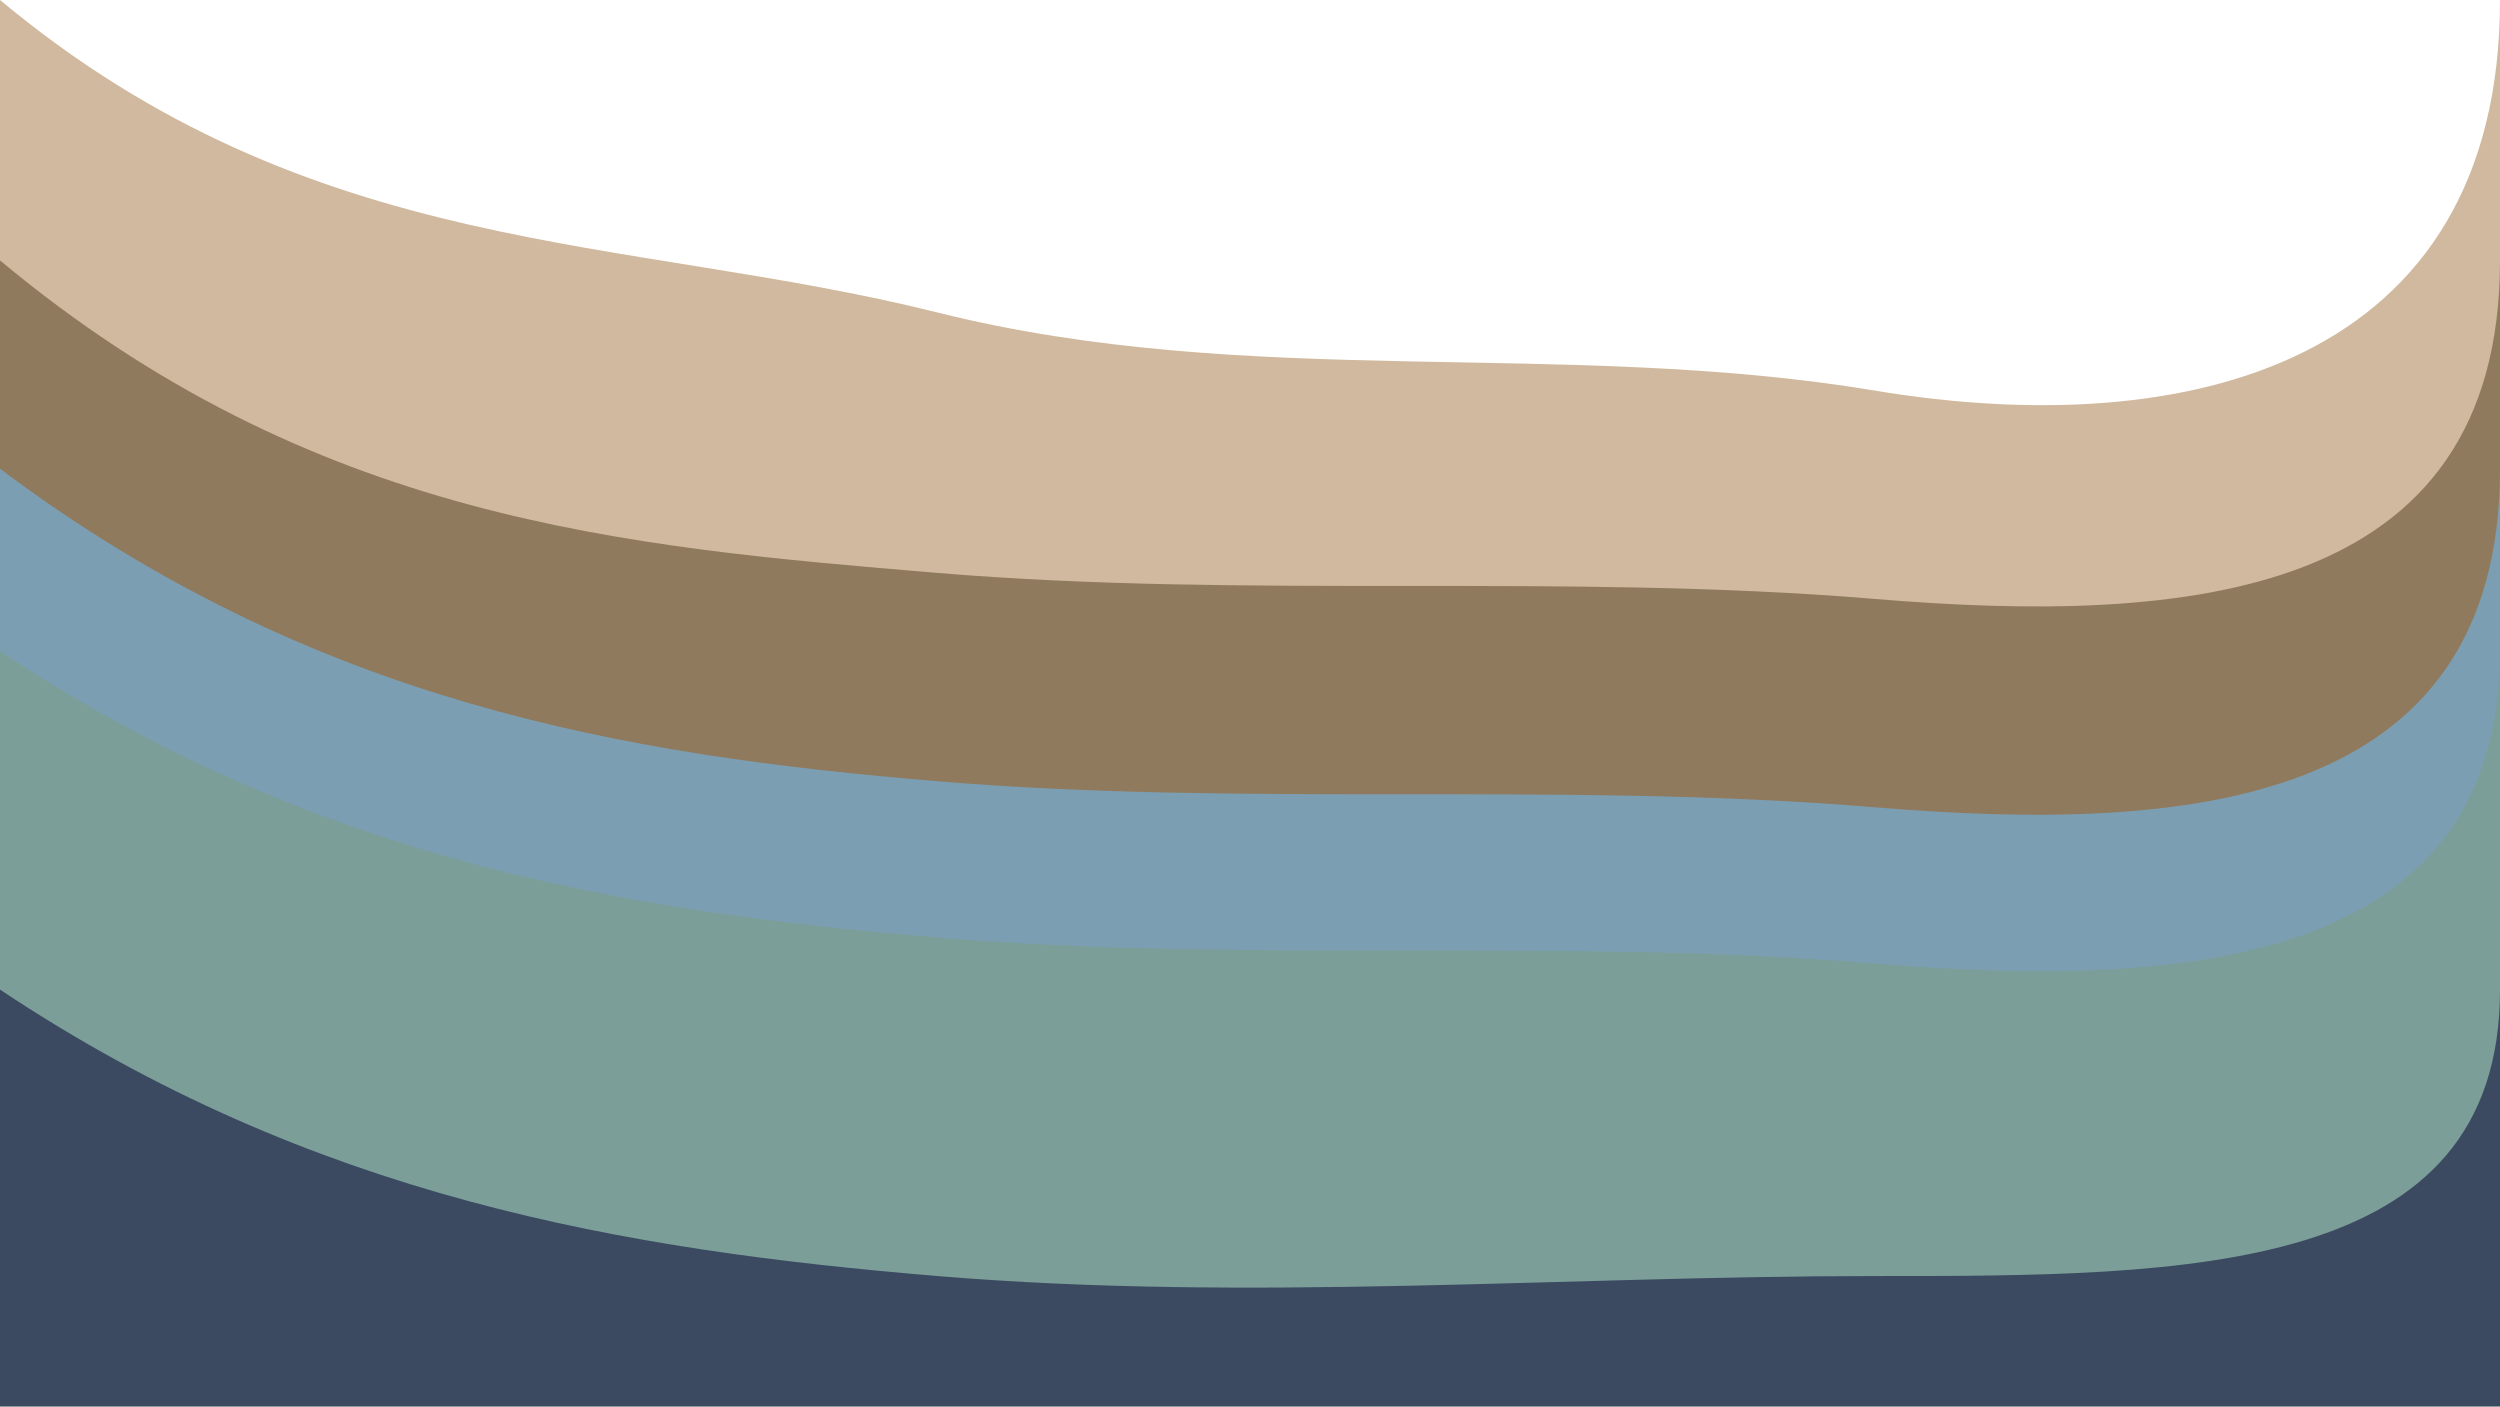
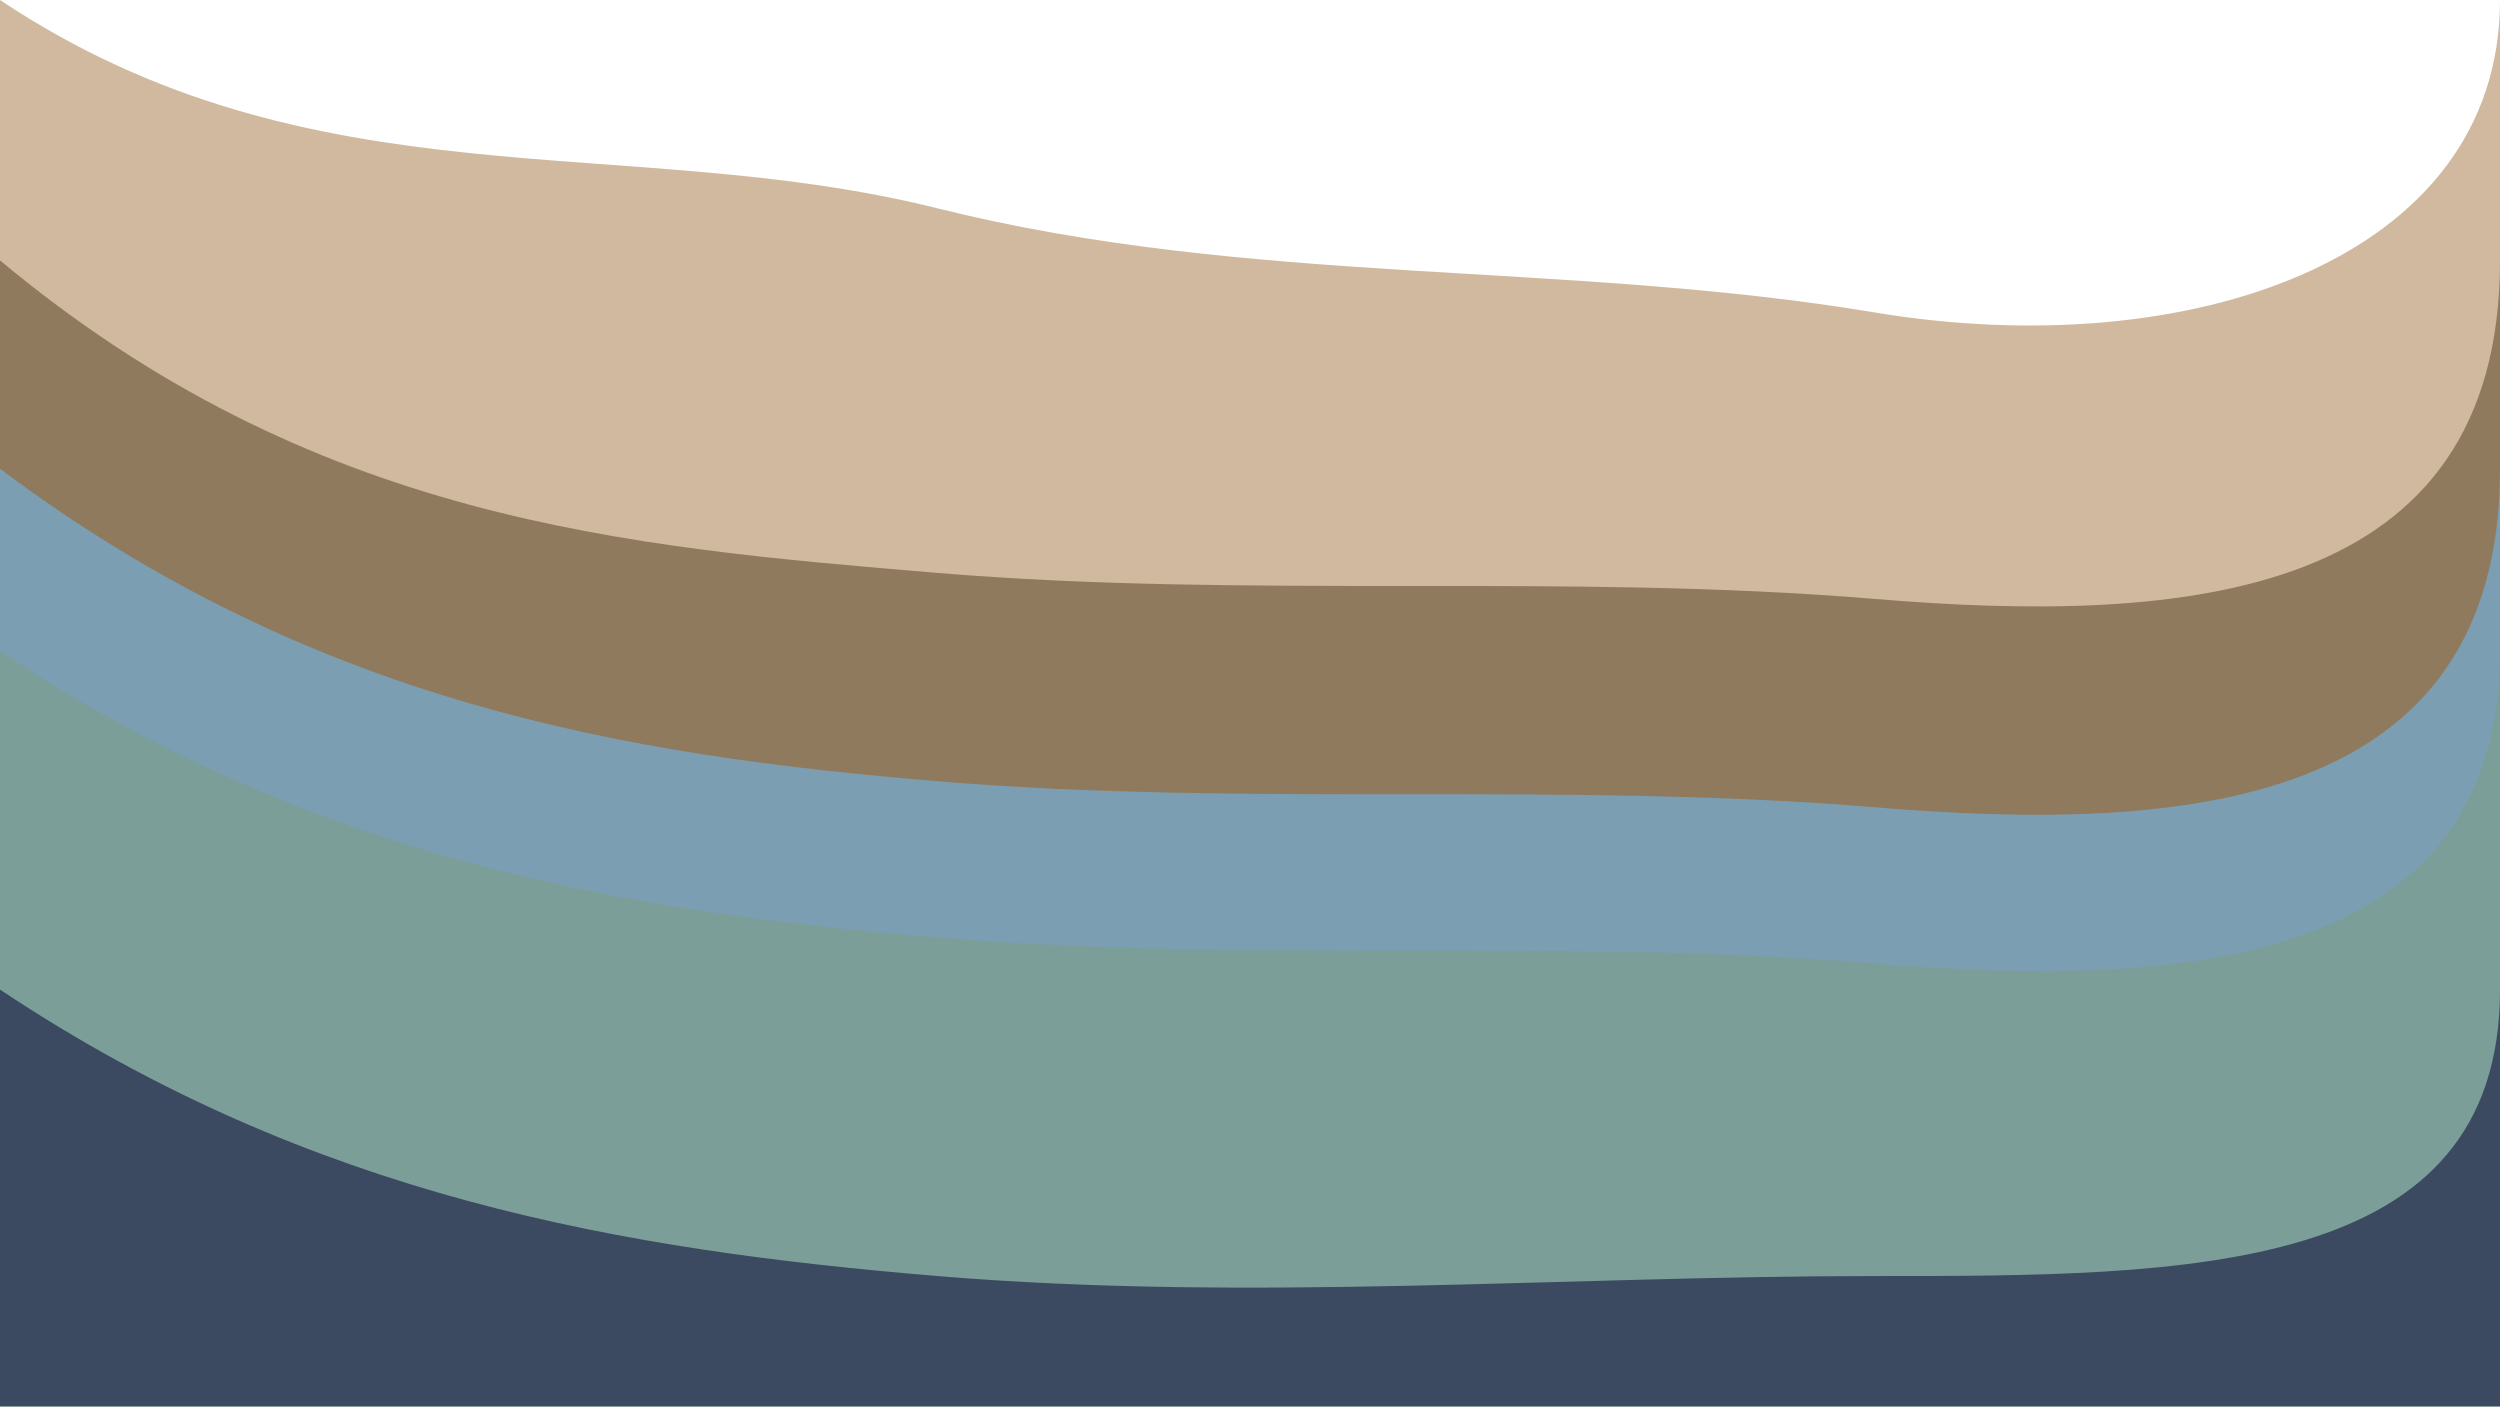
<svg xmlns="http://www.w3.org/2000/svg" id="visual" viewBox="0 0 960 540" width="960" height="540" version="1.1">
-   <path d="M0,0 C120,100 240,90 360,120 C480,150 600,130 720,150 C840,170 960,140 960,0 L960,540 L0,540 Z" fill="#D0B99E" />
+   <path d="M0,0 C120,80 240,50 360,80 C480,110 600,100 720,120 C840,140 960,100 960,0 L960,540 L0,540 Z" fill="#D0B99E" />
  <path d="M0,100 C120,200 240,210 360,220 C480,230 600,220 720,230 C840,240 960,230 960,100 L960,540 L0,540 Z" fill="#8F7A5D" />
  <path d="M0,180 C120,270 240,290 360,300 C480,310 600,300 720,310 C840,320 960,310 960,180 L960,540 L0,540 Z" fill="#7C9EB2" />
  <path d="M0,250 C120,330 240,350 360,360 C480,370 600,360 720,370 C840,380 960,370 960,250 L960,540 L0,540 Z" fill="#7B9E99" />
  <path d="M0,380 C120,460 240,480 360,490 C480,500 600,490 720,490 C840,490 960,490 960,380 L960,540 L0,540 Z" fill="#3B4A61" />
</svg>
